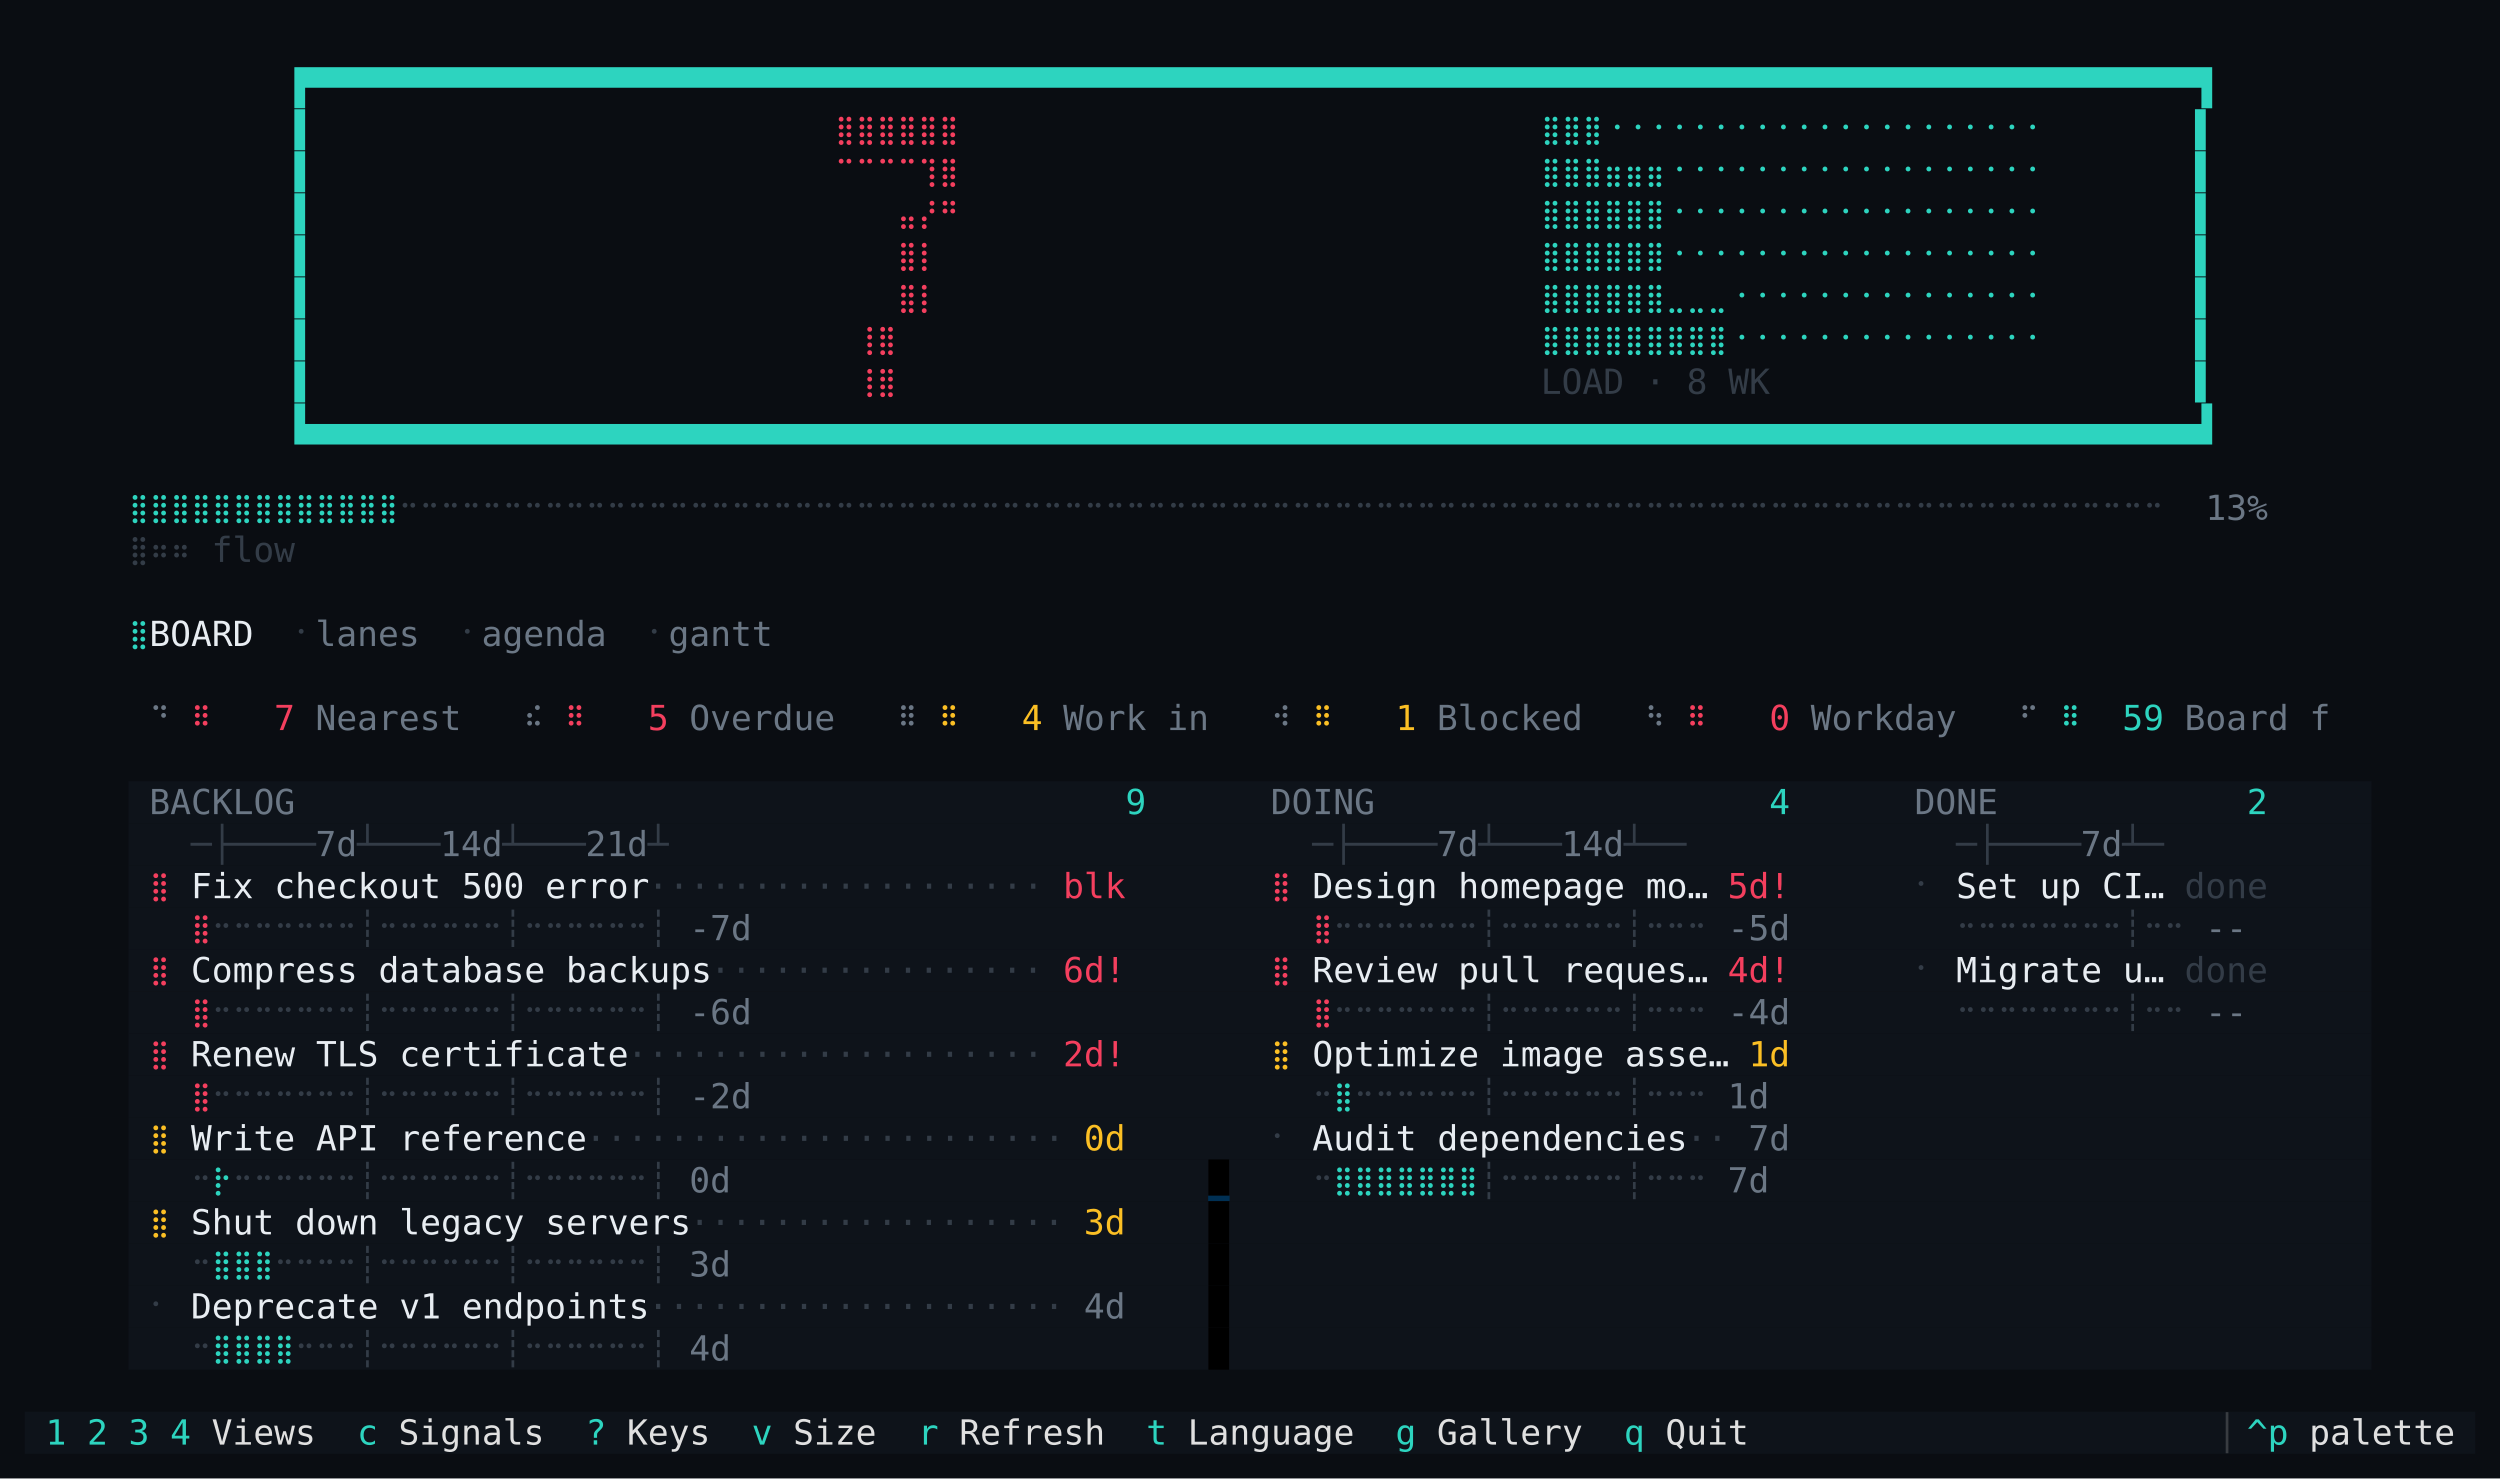
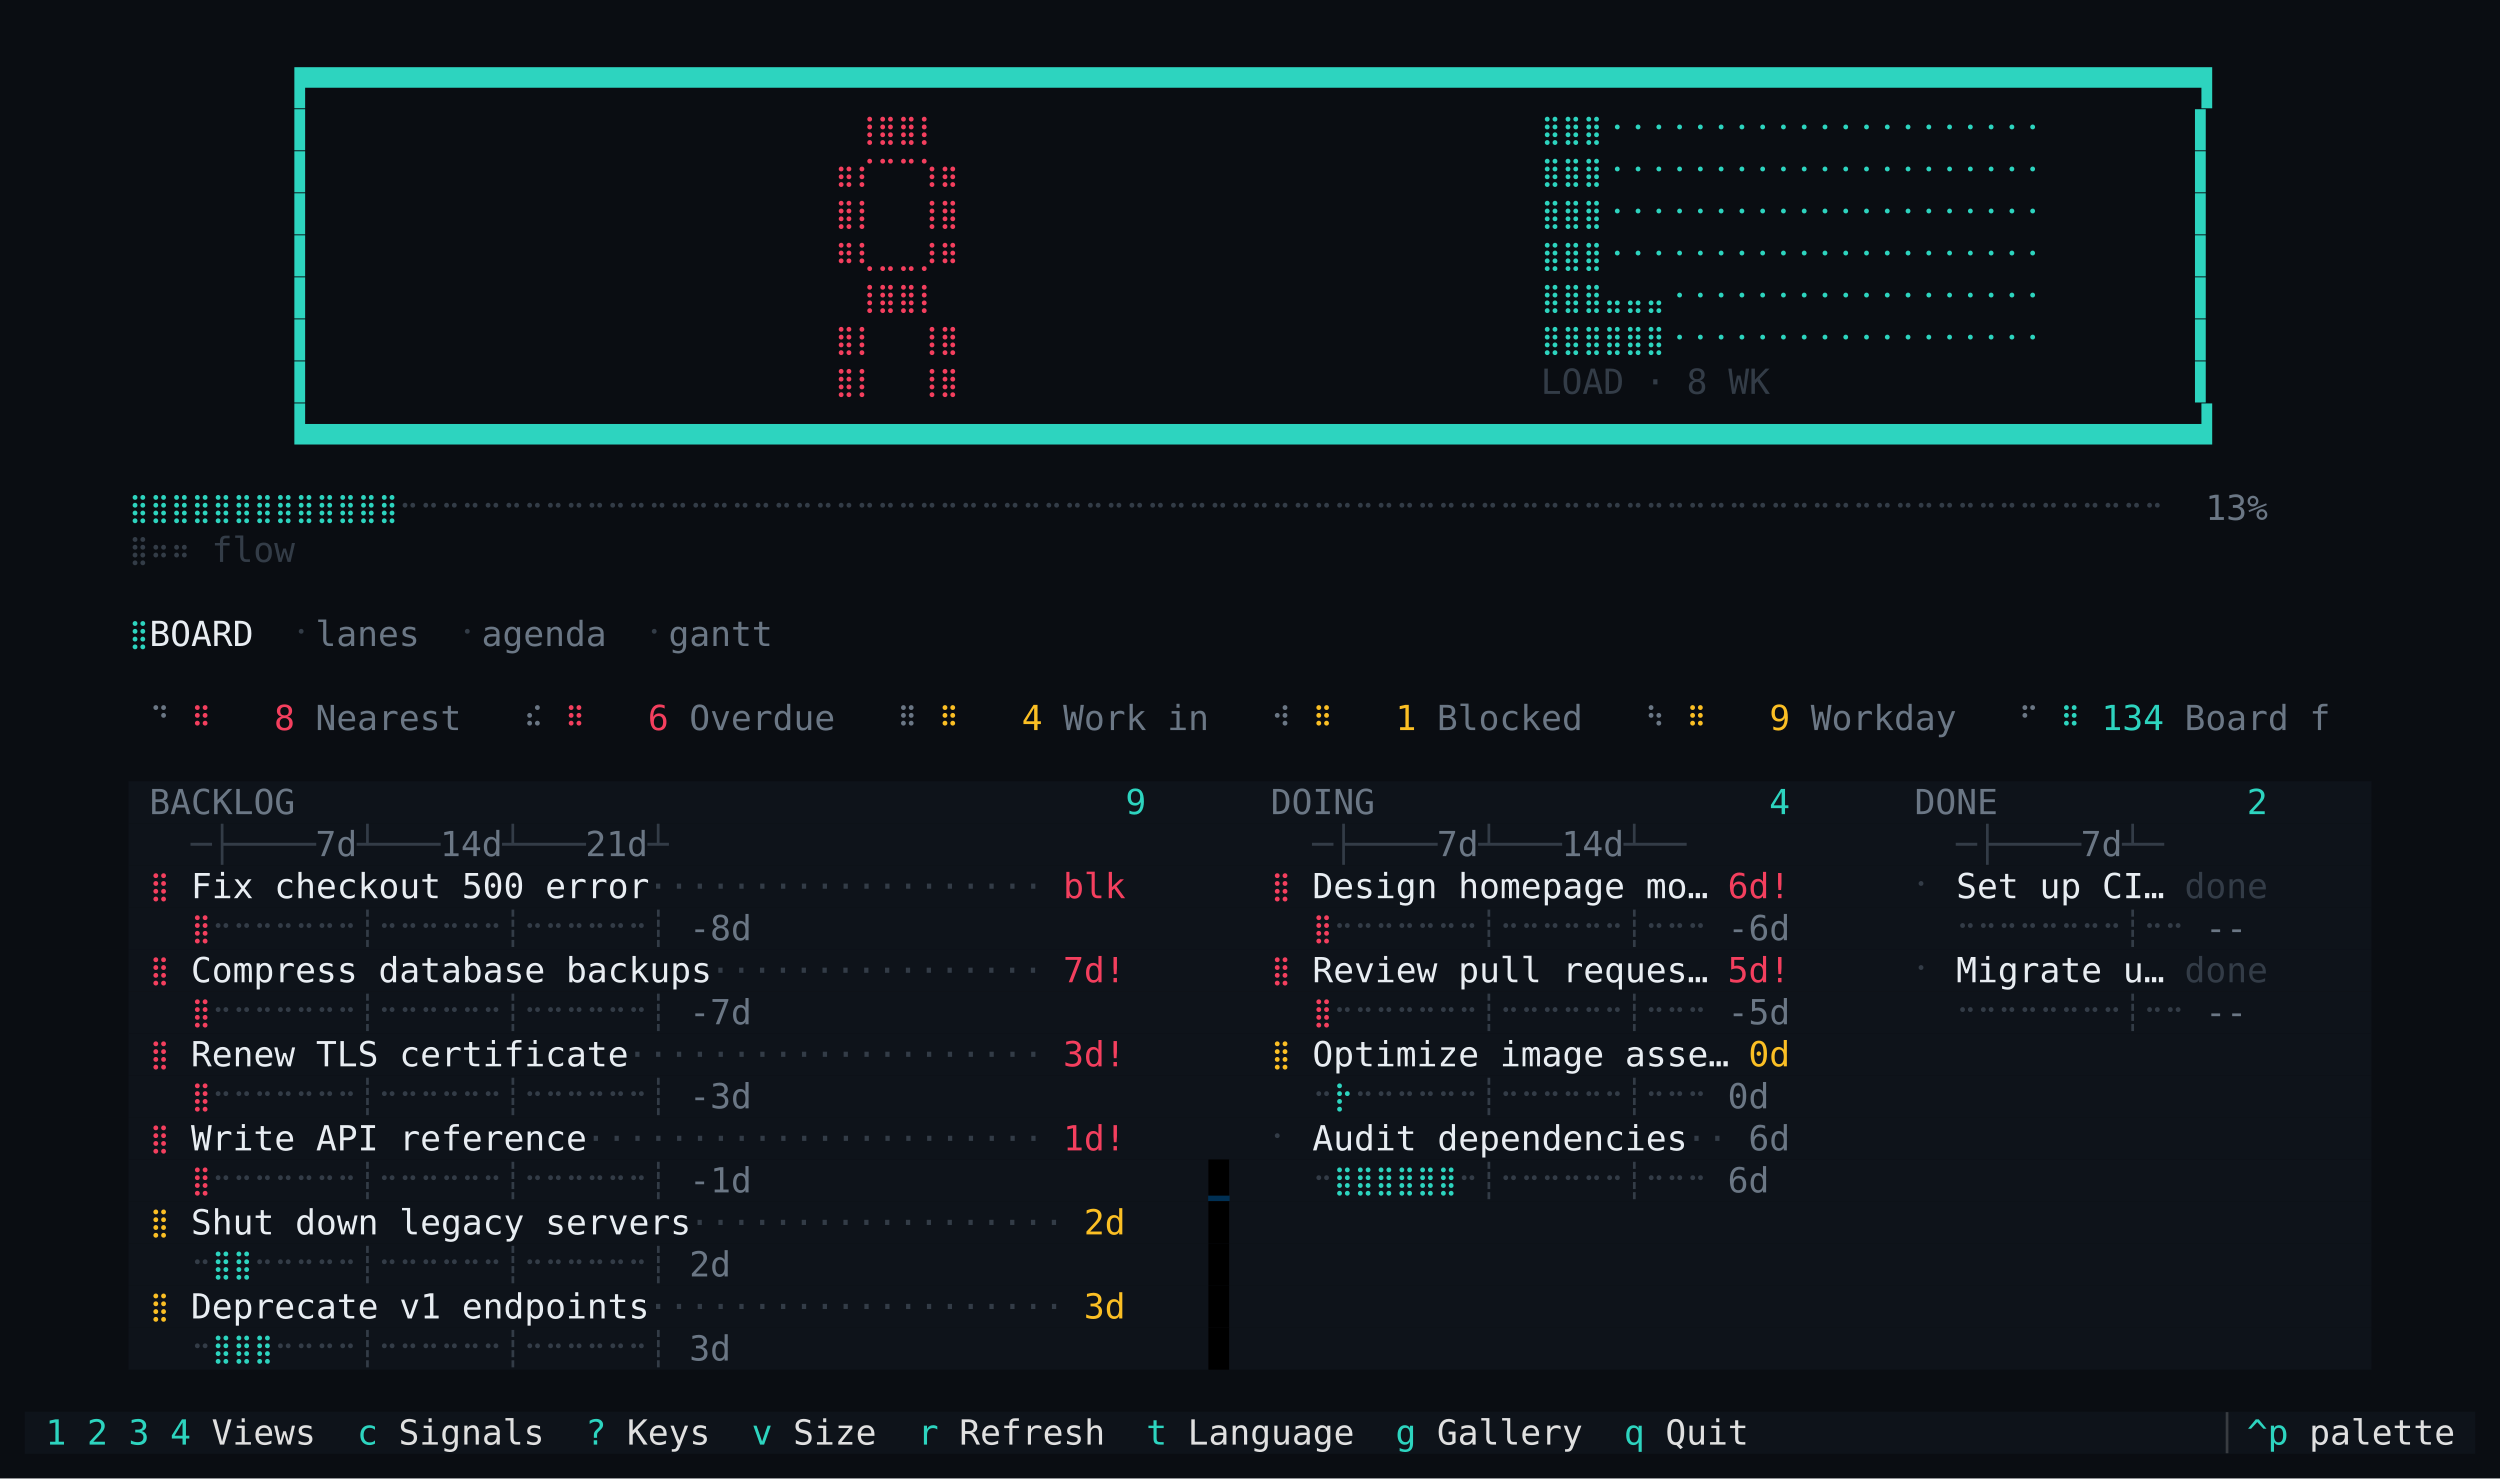
<svg xmlns="http://www.w3.org/2000/svg" viewBox="0 0 1011.2 598.0" role="img" aria-label="taskboard · instrument · board">
  <rect width="1011.2" height="598.0" fill="#0a0d12" />
  <g font-family="ui-monospace,SFMono-Regular,'DejaVu Sans Mono','Cascadia Mono',Menlo,Consolas,'Liberation Mono',monospace" font-size="14.0" xml:space="preserve" style="white-space:pre;font-variant-ligatures:none">
    <text x="119.2" y="40.3" fill="#2dd4bf">▛▀▀▀▀▀▀▀▀▀▀▀▀▀▀▀▀▀▀▀▀▀▀▀▀▀▀▀▀▀▀▀▀▀▀▀▀▀▀▀▀▀▀▀▀▀▀▀▀▀▀▀▀▀▀▀▀▀▀▀▀▀▀▀▀▀▀▀▀▀▀▀▀▀▀▀▀▀▀▀▀▀▀▀▀▀▀▀▀▀▀▜</text>
    <text x="119.2" y="57.3" fill="#2dd4bf">▌</text>
-     <text x="127.6" y="57.3" fill="#f43f5e">                         ⣿⣿⣿⣿⣿⣿                            </text>
+     <text x="127.6" y="57.3" fill="#f43f5e">                         ⠀⢸⣿⣿⡇⠀                            </text>
    <text x="623.2" y="57.3" fill="#2dd4bf">⣿⣿⣿⠐⠐⠐⠐⠐⠐⠐⠐⠐⠐⠐⠐⠐⠐⠐⠐⠐⠐⠐⠐⠐</text>
    <text x="883.6" y="57.3" fill="#2dd4bf">▐</text>
    <text x="119.2" y="74.3" fill="#2dd4bf">▌</text>
-     <text x="127.6" y="74.3" fill="#f43f5e">                         ⠉⠉⠉⠉⢹⣿                            </text>
-     <text x="623.2" y="74.3" fill="#2dd4bf">⣿⣿⣿⣶⣶⣶⠐⠐⠐⠐⠐⠐⠐⠐⠐⠐⠐⠐⠐⠐⠐⠐⠐⠐</text>
+     <text x="127.6" y="74.3" fill="#f43f5e">                         ⣶⡎⠉⠉⢱⣶                            </text>
+     <text x="623.2" y="74.3" fill="#2dd4bf">⣿⣿⣿⠐⠐⠐⠐⠐⠐⠐⠐⠐⠐⠐⠐⠐⠐⠐⠐⠐⠐⠐⠐⠐</text>
    <text x="883.6" y="74.3" fill="#2dd4bf">▐</text>
    <text x="119.2" y="91.3" fill="#2dd4bf">▌</text>
-     <text x="127.6" y="91.3" fill="#f43f5e">                         ⠀⠀⠀⣤⡜⠛                            </text>
-     <text x="623.2" y="91.3" fill="#2dd4bf">⣿⣿⣿⣿⣿⣿⠐⠐⠐⠐⠐⠐⠐⠐⠐⠐⠐⠐⠐⠐⠐⠐⠐⠐</text>
+     <text x="127.6" y="91.3" fill="#f43f5e">                         ⣿⡇⠀⠀⢸⣿                            </text>
+     <text x="623.2" y="91.3" fill="#2dd4bf">⣿⣿⣿⠐⠐⠐⠐⠐⠐⠐⠐⠐⠐⠐⠐⠐⠐⠐⠐⠐⠐⠐⠐⠐</text>
    <text x="883.6" y="91.3" fill="#2dd4bf">▐</text>
    <text x="119.2" y="108.3" fill="#2dd4bf">▌</text>
-     <text x="127.6" y="108.3" fill="#f43f5e">                         ⠀⠀⠀⣿⡇⠀                            </text>
-     <text x="623.2" y="108.3" fill="#2dd4bf">⣿⣿⣿⣿⣿⣿⠐⠐⠐⠐⠐⠐⠐⠐⠐⠐⠐⠐⠐⠐⠐⠐⠐⠐</text>
+     <text x="127.6" y="108.3" fill="#f43f5e">                         ⠿⢇⣀⣀⡸⠿                            </text>
+     <text x="623.2" y="108.3" fill="#2dd4bf">⣿⣿⣿⠐⠐⠐⠐⠐⠐⠐⠐⠐⠐⠐⠐⠐⠐⠐⠐⠐⠐⠐⠐⠐</text>
    <text x="883.6" y="108.3" fill="#2dd4bf">▐</text>
    <text x="119.2" y="125.3" fill="#2dd4bf">▌</text>
-     <text x="127.6" y="125.3" fill="#f43f5e">                         ⠀⠀⠀⣿⡇⠀                            </text>
-     <text x="623.2" y="125.3" fill="#2dd4bf">⣿⣿⣿⣿⣿⣿⣀⣀⣀⠐⠐⠐⠐⠐⠐⠐⠐⠐⠐⠐⠐⠐⠐⠐</text>
+     <text x="127.6" y="125.3" fill="#f43f5e">                         ⠀⢸⣿⣿⡇⠀                            </text>
+     <text x="623.2" y="125.3" fill="#2dd4bf">⣿⣿⣿⣤⣤⣤⠐⠐⠐⠐⠐⠐⠐⠐⠐⠐⠐⠐⠐⠐⠐⠐⠐⠐</text>
    <text x="883.6" y="125.3" fill="#2dd4bf">▐</text>
    <text x="119.2" y="142.3" fill="#2dd4bf">▌</text>
-     <text x="127.6" y="142.3" fill="#f43f5e">                         ⠀⢸⣿⠀⠀⠀                            </text>
-     <text x="623.2" y="142.3" fill="#2dd4bf">⣿⣿⣿⣿⣿⣿⣿⣿⣿⠐⠐⠐⠐⠐⠐⠐⠐⠐⠐⠐⠐⠐⠐⠐</text>
+     <text x="127.6" y="142.3" fill="#f43f5e">                         ⣿⡇⠀⠀⢸⣿                            </text>
+     <text x="623.2" y="142.3" fill="#2dd4bf">⣿⣿⣿⣿⣿⣿⠐⠐⠐⠐⠐⠐⠐⠐⠐⠐⠐⠐⠐⠐⠐⠐⠐⠐</text>
    <text x="883.6" y="142.3" fill="#2dd4bf">▐</text>
    <text x="119.2" y="159.3" fill="#2dd4bf">▌</text>
-     <text x="127.6" y="159.3" fill="#f43f5e">                         ⠀⢸⣿⠀⠀⠀                            </text>
+     <text x="127.6" y="159.3" fill="#f43f5e">                         ⣿⡇⠀⠀⢸⣿                            </text>
    <text x="623.2" y="159.3" fill="#333c47">LOAD · 8 WK</text>
    <text x="883.6" y="159.3" fill="#2dd4bf">▐</text>
    <text x="119.2" y="176.3" fill="#2dd4bf">▙▄▄▄▄▄▄▄▄▄▄▄▄▄▄▄▄▄▄▄▄▄▄▄▄▄▄▄▄▄▄▄▄▄▄▄▄▄▄▄▄▄▄▄▄▄▄▄▄▄▄▄▄▄▄▄▄▄▄▄▄▄▄▄▄▄▄▄▄▄▄▄▄▄▄▄▄▄▄▄▄▄▄▄▄▄▄▄▄▄▄▟</text>
    <text x="52.0" y="210.3" fill="#2dd4bf">⣿⣿⣿⣿⣿⣿⣿⣿⣿⣿⣿⣿⣿</text>
    <text x="161.2" y="210.3" fill="#333c47">⠒⠒⠒⠒⠒⠒⠒⠒⠒⠒⠒⠒⠒⠒⠒⠒⠒⠒⠒⠒⠒⠒⠒⠒⠒⠒⠒⠒⠒⠒⠒⠒⠒⠒⠒⠒⠒⠒⠒⠒⠒⠒⠒⠒⠒⠒⠒⠒⠒⠒⠒⠒⠒⠒⠒⠒⠒⠒⠒⠒⠒⠒⠒⠒⠒⠒⠒⠒⠒⠒⠒⠒⠒⠒⠒⠒⠒⠒⠒⠒⠒⠒⠒⠒⠒</text>
    <text x="883.6" y="210.3" fill="#6b7785"> 13%</text>
    <text x="52.0" y="227.3" fill="#333c47">⣿⠶⠶</text>
    <text x="85.6" y="227.3" fill="#333c47">flow</text>
    <text x="52.0" y="261.3" fill="#2dd4bf">⣿</text>
    <text x="60.4" y="261.3" fill="#e8edf2">BOARD  </text>
    <text x="119.2" y="261.3" fill="#333c47">⠂</text>
    <text x="127.6" y="261.3" fill="#6b7785">lanes</text>
    <text x="186.4" y="261.3" fill="#333c47">⠂</text>
    <text x="194.8" y="261.3" fill="#6b7785">agenda</text>
    <text x="262.0" y="261.3" fill="#333c47">⠂</text>
    <text x="270.4" y="261.3" fill="#6b7785">gantt</text>
    <text x="60.4" y="295.3" fill="#6b7785">⠙</text>
    <text x="77.2" y="295.3" fill="#f43f5e">⠿</text>
-     <text x="94.0" y="295.3" fill="#f43f5e">  7</text>
+     <text x="94.0" y="295.3" fill="#f43f5e">  8</text>
    <text x="127.6" y="295.3" fill="#6b7785">Nearest</text>
    <text x="211.6" y="295.3" fill="#6b7785">⠮</text>
    <text x="228.4" y="295.3" fill="#f43f5e">⠿</text>
-     <text x="245.2" y="295.3" fill="#f43f5e">  5</text>
+     <text x="245.2" y="295.3" fill="#f43f5e">  6</text>
    <text x="278.8" y="295.3" fill="#6b7785">Overdue</text>
    <text x="362.8" y="295.3" fill="#6b7785">⠿</text>
    <text x="379.6" y="295.3" fill="#fbbf24">⠿</text>
    <text x="396.4" y="295.3" fill="#fbbf24">  4</text>
    <text x="430.0" y="295.3" fill="#6b7785">Work in</text>
    <text x="514.0" y="295.3" fill="#6b7785">⠺</text>
    <text x="530.8" y="295.3" fill="#fbbf24">⠿</text>
    <text x="547.6" y="295.3" fill="#fbbf24">  1</text>
    <text x="581.2" y="295.3" fill="#6b7785">Blocked</text>
    <text x="665.2" y="295.3" fill="#6b7785">⠳</text>
-     <text x="682.0" y="295.3" fill="#f43f5e">⠿</text>
-     <text x="698.8" y="295.3" fill="#f43f5e">  0</text>
+     <text x="682.0" y="295.3" fill="#fbbf24">⠿</text>
+     <text x="698.8" y="295.3" fill="#fbbf24">  9</text>
    <text x="732.4" y="295.3" fill="#6b7785">Workday</text>
    <text x="816.4" y="295.3" fill="#6b7785">⠋</text>
    <text x="833.2" y="295.3" fill="#2dd4bf">⠿</text>
-     <text x="850.0" y="295.3" fill="#2dd4bf"> 59</text>
+     <text x="850.0" y="295.3" fill="#2dd4bf">134</text>
    <text x="883.6" y="295.3" fill="#6b7785">Board f</text>
    <rect x="52.0" y="316.0" width="907.2" height="17.0" fill="#0e131a" />
    <text x="60.4" y="329.3" fill="#6b7785">BACKLOG</text>
    <text x="455.2" y="329.3" fill="#2dd4bf">9</text>
    <text x="514.0" y="329.3" fill="#6b7785">DOING</text>
    <text x="715.6" y="329.3" fill="#2dd4bf">4</text>
    <text x="774.4" y="329.3" fill="#6b7785">DONE</text>
    <text x="908.8" y="329.3" fill="#2dd4bf">2</text>
    <rect x="52.0" y="333.0" width="907.2" height="17.0" fill="#0e131a" />
    <text x="77.2" y="346.3" fill="#333c47">─├────</text>
    <text x="127.6" y="346.3" fill="#6b7785">7d</text>
    <text x="144.4" y="346.3" fill="#333c47">┴───</text>
    <text x="178.0" y="346.3" fill="#6b7785">14d</text>
    <text x="203.2" y="346.3" fill="#333c47">┴───</text>
    <text x="236.8" y="346.3" fill="#6b7785">21d</text>
    <text x="262.0" y="346.3" fill="#333c47">┴</text>
    <text x="530.8" y="346.3" fill="#333c47">─├────</text>
    <text x="581.2" y="346.3" fill="#6b7785">7d</text>
    <text x="598.0" y="346.3" fill="#333c47">┴───</text>
    <text x="631.6" y="346.3" fill="#6b7785">14d</text>
    <text x="656.8" y="346.3" fill="#333c47">┴──</text>
    <text x="791.2" y="346.3" fill="#333c47">─├────</text>
    <text x="841.6" y="346.3" fill="#6b7785">7d</text>
    <text x="858.4" y="346.3" fill="#333c47">┴─</text>
    <rect x="52.0" y="350.0" width="907.2" height="17.0" fill="#0e131a" />
    <text x="60.4" y="363.3" fill="#f43f5e">⣿</text>
    <text x="68.8" y="363.3" fill="#e8edf2"> Fix checkout 500 error</text>
    <text x="262.0" y="363.3" fill="#333c47">···················</text>
    <text x="430.0" y="363.3" fill="#f43f5e">blk</text>
    <text x="514.0" y="363.3" fill="#f43f5e">⣿</text>
    <text x="522.4" y="363.3" fill="#e8edf2"> Design homepage mo… </text>
-     <text x="698.8" y="363.3" fill="#f43f5e">5d!</text>
+     <text x="698.8" y="363.3" fill="#f43f5e">6d!</text>
    <text x="774.4" y="363.3" fill="#333c47">⠂</text>
    <text x="782.8" y="363.3" fill="#e8edf2"> Set up CI… </text>
    <text x="883.6" y="363.3" fill="#333c47">done</text>
    <rect x="52.0" y="367.0" width="907.2" height="17.0" fill="#0e131a" />
    <text x="77.2" y="380.3" fill="#f43f5e">⣿</text>
    <text x="85.6" y="380.3" fill="#333c47">⠒⠒⠒⠒⠒⠒⠒┊⠒⠒⠒⠒⠒⠒┊⠒⠒⠒⠒⠒⠒┊</text>
-     <text x="278.8" y="380.3" fill="#6b7785">-7d</text>
+     <text x="278.8" y="380.3" fill="#6b7785">-8d</text>
    <text x="530.8" y="380.3" fill="#f43f5e">⣿</text>
    <text x="539.2" y="380.3" fill="#333c47">⠒⠒⠒⠒⠒⠒⠒┊⠒⠒⠒⠒⠒⠒┊⠒⠒⠒</text>
-     <text x="698.8" y="380.3" fill="#6b7785">-5d</text>
+     <text x="698.8" y="380.3" fill="#6b7785">-6d</text>
    <text x="791.2" y="380.3" fill="#333c47">⠒⠒⠒⠒⠒⠒⠒⠒┊⠒⠒</text>
    <text x="892.0" y="380.3" fill="#6b7785">--</text>
    <rect x="52.0" y="384.0" width="907.2" height="17.0" fill="#0e131a" />
    <text x="60.4" y="397.3" fill="#f43f5e">⣿</text>
    <text x="68.8" y="397.3" fill="#e8edf2"> Compress database backups</text>
    <text x="287.2" y="397.3" fill="#333c47">················</text>
-     <text x="430.0" y="397.3" fill="#f43f5e">6d!</text>
+     <text x="430.0" y="397.3" fill="#f43f5e">7d!</text>
    <text x="514.0" y="397.3" fill="#f43f5e">⣿</text>
    <text x="522.4" y="397.3" fill="#e8edf2"> Review pull reques… </text>
-     <text x="698.8" y="397.3" fill="#f43f5e">4d!</text>
+     <text x="698.8" y="397.3" fill="#f43f5e">5d!</text>
    <text x="774.4" y="397.3" fill="#333c47">⠂</text>
    <text x="782.8" y="397.3" fill="#e8edf2"> Migrate u… </text>
    <text x="883.6" y="397.3" fill="#333c47">done</text>
    <rect x="52.0" y="401.0" width="907.2" height="17.0" fill="#0e131a" />
    <text x="77.2" y="414.3" fill="#f43f5e">⣿</text>
    <text x="85.6" y="414.3" fill="#333c47">⠒⠒⠒⠒⠒⠒⠒┊⠒⠒⠒⠒⠒⠒┊⠒⠒⠒⠒⠒⠒┊</text>
-     <text x="278.8" y="414.3" fill="#6b7785">-6d</text>
+     <text x="278.8" y="414.3" fill="#6b7785">-7d</text>
    <text x="530.8" y="414.3" fill="#f43f5e">⣿</text>
    <text x="539.2" y="414.3" fill="#333c47">⠒⠒⠒⠒⠒⠒⠒┊⠒⠒⠒⠒⠒⠒┊⠒⠒⠒</text>
-     <text x="698.8" y="414.3" fill="#6b7785">-4d</text>
+     <text x="698.8" y="414.3" fill="#6b7785">-5d</text>
    <text x="791.2" y="414.3" fill="#333c47">⠒⠒⠒⠒⠒⠒⠒⠒┊⠒⠒</text>
    <text x="892.0" y="414.3" fill="#6b7785">--</text>
    <rect x="52.0" y="418.0" width="907.2" height="17.0" fill="#0e131a" />
    <text x="60.4" y="431.3" fill="#f43f5e">⣿</text>
    <text x="68.8" y="431.3" fill="#e8edf2"> Renew TLS certificate</text>
    <text x="253.6" y="431.3" fill="#333c47">····················</text>
-     <text x="430.0" y="431.3" fill="#f43f5e">2d!</text>
+     <text x="430.0" y="431.3" fill="#f43f5e">3d!</text>
    <text x="514.0" y="431.3" fill="#fbbf24">⣿</text>
    <text x="522.4" y="431.3" fill="#e8edf2"> Optimize image asse… </text>
-     <text x="707.2" y="431.3" fill="#fbbf24">1d</text>
+     <text x="707.2" y="431.3" fill="#fbbf24">0d</text>
    <rect x="52.0" y="435.0" width="907.2" height="17.0" fill="#0e131a" />
    <text x="77.2" y="448.3" fill="#f43f5e">⣿</text>
    <text x="85.6" y="448.3" fill="#333c47">⠒⠒⠒⠒⠒⠒⠒┊⠒⠒⠒⠒⠒⠒┊⠒⠒⠒⠒⠒⠒┊</text>
-     <text x="278.8" y="448.3" fill="#6b7785">-2d</text>
+     <text x="278.8" y="448.3" fill="#6b7785">-3d</text>
    <text x="530.8" y="448.3" fill="#333c47">⠒</text>
-     <text x="539.2" y="448.3" fill="#2dd4bf">⣿</text>
+     <text x="539.2" y="448.3" fill="#2dd4bf">⡗</text>
    <text x="547.6" y="448.3" fill="#333c47">⠒⠒⠒⠒⠒⠒┊⠒⠒⠒⠒⠒⠒┊⠒⠒⠒</text>
-     <text x="698.8" y="448.3" fill="#6b7785">1d</text>
+     <text x="698.8" y="448.3" fill="#6b7785">0d</text>
    <rect x="52.0" y="452.0" width="907.2" height="17.0" fill="#0e131a" />
-     <text x="60.4" y="465.3" fill="#fbbf24">⣿</text>
+     <text x="60.4" y="465.3" fill="#f43f5e">⣿</text>
    <text x="68.8" y="465.3" fill="#e8edf2"> Write API reference</text>
-     <text x="236.8" y="465.3" fill="#333c47">·······················</text>
-     <text x="438.4" y="465.3" fill="#fbbf24">0d</text>
+     <text x="236.8" y="465.3" fill="#333c47">······················</text>
+     <text x="430.0" y="465.3" fill="#f43f5e">1d!</text>
    <text x="514.0" y="465.3" fill="#333c47">⠂</text>
    <text x="522.4" y="465.3" fill="#e8edf2"> Audit dependencies</text>
    <text x="682.0" y="465.3" fill="#333c47">··</text>
-     <text x="707.2" y="465.3" fill="#6b7785">7d</text>
+     <text x="707.2" y="465.3" fill="#6b7785">6d</text>
    <rect x="52.0" y="469.0" width="436.8" height="17.0" fill="#0e131a" />
    <rect x="488.8" y="469.0" width="8.4" height="17.0" fill="#000000" />
    <rect x="497.2" y="469.0" width="462.0" height="17.0" fill="#0e131a" />
-     <text x="77.2" y="482.3" fill="#333c47">⠒</text>
-     <text x="85.6" y="482.3" fill="#2dd4bf">⡗</text>
-     <text x="94.0" y="482.3" fill="#333c47">⠒⠒⠒⠒⠒⠒┊⠒⠒⠒⠒⠒⠒┊⠒⠒⠒⠒⠒⠒┊</text>
-     <text x="278.8" y="482.3" fill="#6b7785">0d</text>
+     <text x="77.2" y="482.3" fill="#f43f5e">⣿</text>
+     <text x="85.6" y="482.3" fill="#333c47">⠒⠒⠒⠒⠒⠒⠒┊⠒⠒⠒⠒⠒⠒┊⠒⠒⠒⠒⠒⠒┊</text>
+     <text x="278.8" y="482.3" fill="#6b7785">-1d</text>
    <text x="488.8" y="482.3" fill="#003054">▁</text>
    <text x="530.8" y="482.3" fill="#333c47">⠒</text>
-     <text x="539.2" y="482.3" fill="#2dd4bf">⣿⣿⣿⣿⣿⣿⣿</text>
-     <text x="598.0" y="482.3" fill="#333c47">┊⠒⠒⠒⠒⠒⠒┊⠒⠒⠒</text>
-     <text x="698.8" y="482.3" fill="#6b7785">7d</text>
+     <text x="539.2" y="482.3" fill="#2dd4bf">⣿⣿⣿⣿⣿⣿</text>
+     <text x="589.6" y="482.3" fill="#333c47">⠒┊⠒⠒⠒⠒⠒⠒┊⠒⠒⠒</text>
+     <text x="698.8" y="482.3" fill="#6b7785">6d</text>
    <rect x="52.0" y="486.0" width="436.8" height="17.0" fill="#0e131a" />
    <rect x="488.8" y="486.0" width="8.4" height="17.0" fill="#000000" />
    <rect x="497.2" y="486.0" width="462.0" height="17.0" fill="#0e131a" />
    <text x="60.4" y="499.3" fill="#fbbf24">⣿</text>
    <text x="68.8" y="499.3" fill="#e8edf2"> Shut down legacy servers</text>
    <text x="278.8" y="499.3" fill="#333c47">··················</text>
-     <text x="438.4" y="499.3" fill="#fbbf24">3d</text>
+     <text x="438.4" y="499.3" fill="#fbbf24">2d</text>
    <rect x="52.0" y="503.0" width="436.8" height="17.0" fill="#0e131a" />
    <rect x="488.8" y="503.0" width="8.4" height="17.0" fill="#000000" />
    <rect x="497.2" y="503.0" width="462.0" height="17.0" fill="#0e131a" />
    <text x="77.2" y="516.3" fill="#333c47">⠒</text>
-     <text x="85.6" y="516.3" fill="#2dd4bf">⣿⣿⣿</text>
-     <text x="110.8" y="516.3" fill="#333c47">⠒⠒⠒⠒┊⠒⠒⠒⠒⠒⠒┊⠒⠒⠒⠒⠒⠒┊</text>
-     <text x="278.8" y="516.3" fill="#6b7785">3d</text>
+     <text x="85.6" y="516.3" fill="#2dd4bf">⣿⣿</text>
+     <text x="102.4" y="516.3" fill="#333c47">⠒⠒⠒⠒⠒┊⠒⠒⠒⠒⠒⠒┊⠒⠒⠒⠒⠒⠒┊</text>
+     <text x="278.8" y="516.3" fill="#6b7785">2d</text>
    <rect x="52.0" y="520.0" width="436.8" height="17.0" fill="#0e131a" />
    <rect x="488.8" y="520.0" width="8.4" height="17.0" fill="#000000" />
    <rect x="497.2" y="520.0" width="462.0" height="17.0" fill="#0e131a" />
-     <text x="60.4" y="533.3" fill="#333c47">⠂</text>
+     <text x="60.4" y="533.3" fill="#fbbf24">⣿</text>
    <text x="68.8" y="533.3" fill="#e8edf2"> Deprecate v1 endpoints</text>
    <text x="262.0" y="533.3" fill="#333c47">····················</text>
-     <text x="438.4" y="533.3" fill="#6b7785">4d</text>
+     <text x="438.4" y="533.3" fill="#fbbf24">3d</text>
    <rect x="52.0" y="537.0" width="436.8" height="17.0" fill="#0e131a" />
    <rect x="488.8" y="537.0" width="8.4" height="17.0" fill="#000000" />
    <rect x="497.2" y="537.0" width="462.0" height="17.0" fill="#0e131a" />
    <text x="77.2" y="550.3" fill="#333c47">⠒</text>
-     <text x="85.6" y="550.3" fill="#2dd4bf">⣿⣿⣿⣿</text>
-     <text x="119.2" y="550.3" fill="#333c47">⠒⠒⠒┊⠒⠒⠒⠒⠒⠒┊⠒⠒⠒⠒⠒⠒┊</text>
-     <text x="278.8" y="550.3" fill="#6b7785">4d</text>
+     <text x="85.6" y="550.3" fill="#2dd4bf">⣿⣿⣿</text>
+     <text x="110.8" y="550.3" fill="#333c47">⠒⠒⠒⠒┊⠒⠒⠒⠒⠒⠒┊⠒⠒⠒⠒⠒⠒┊</text>
+     <text x="278.8" y="550.3" fill="#6b7785">3d</text>
    <rect x="10.0" y="571.0" width="991.2" height="17.0" fill="#0e131a" />
    <text x="18.4" y="584.3" fill="#2dd4bf">1</text>
    <text x="35.2" y="584.3" fill="#2dd4bf">2</text>
    <text x="52.0" y="584.3" fill="#2dd4bf">3</text>
    <text x="68.8" y="584.3" fill="#2dd4bf">4</text>
    <text x="85.6" y="584.3" fill="#e0e0e0">Views</text>
    <text x="136.0" y="584.3" fill="#2dd4bf"> c </text>
    <text x="161.2" y="584.3" fill="#e0e0e0">Signals </text>
    <text x="228.4" y="584.3" fill="#2dd4bf"> ? </text>
    <text x="253.6" y="584.3" fill="#e0e0e0">Keys </text>
    <text x="295.6" y="584.3" fill="#2dd4bf"> v </text>
    <text x="320.8" y="584.3" fill="#e0e0e0">Size </text>
    <text x="362.8" y="584.3" fill="#2dd4bf"> r </text>
    <text x="388.0" y="584.3" fill="#e0e0e0">Refresh </text>
    <text x="455.2" y="584.3" fill="#2dd4bf"> t </text>
    <text x="480.4" y="584.3" fill="#e0e0e0">Language </text>
    <text x="556.0" y="584.3" fill="#2dd4bf"> g </text>
    <text x="581.2" y="584.3" fill="#e0e0e0">Gallery </text>
    <text x="648.4" y="584.3" fill="#2dd4bf"> q </text>
    <text x="673.6" y="584.3" fill="#e0e0e0">Quit </text>
    <text x="900.4" y="584.3" fill="#383c41">▏</text>
    <text x="908.8" y="584.3" fill="#2dd4bf">^p</text>
    <text x="925.6" y="584.3" fill="#e0e0e0"> palette</text>
  </g>
</svg>
